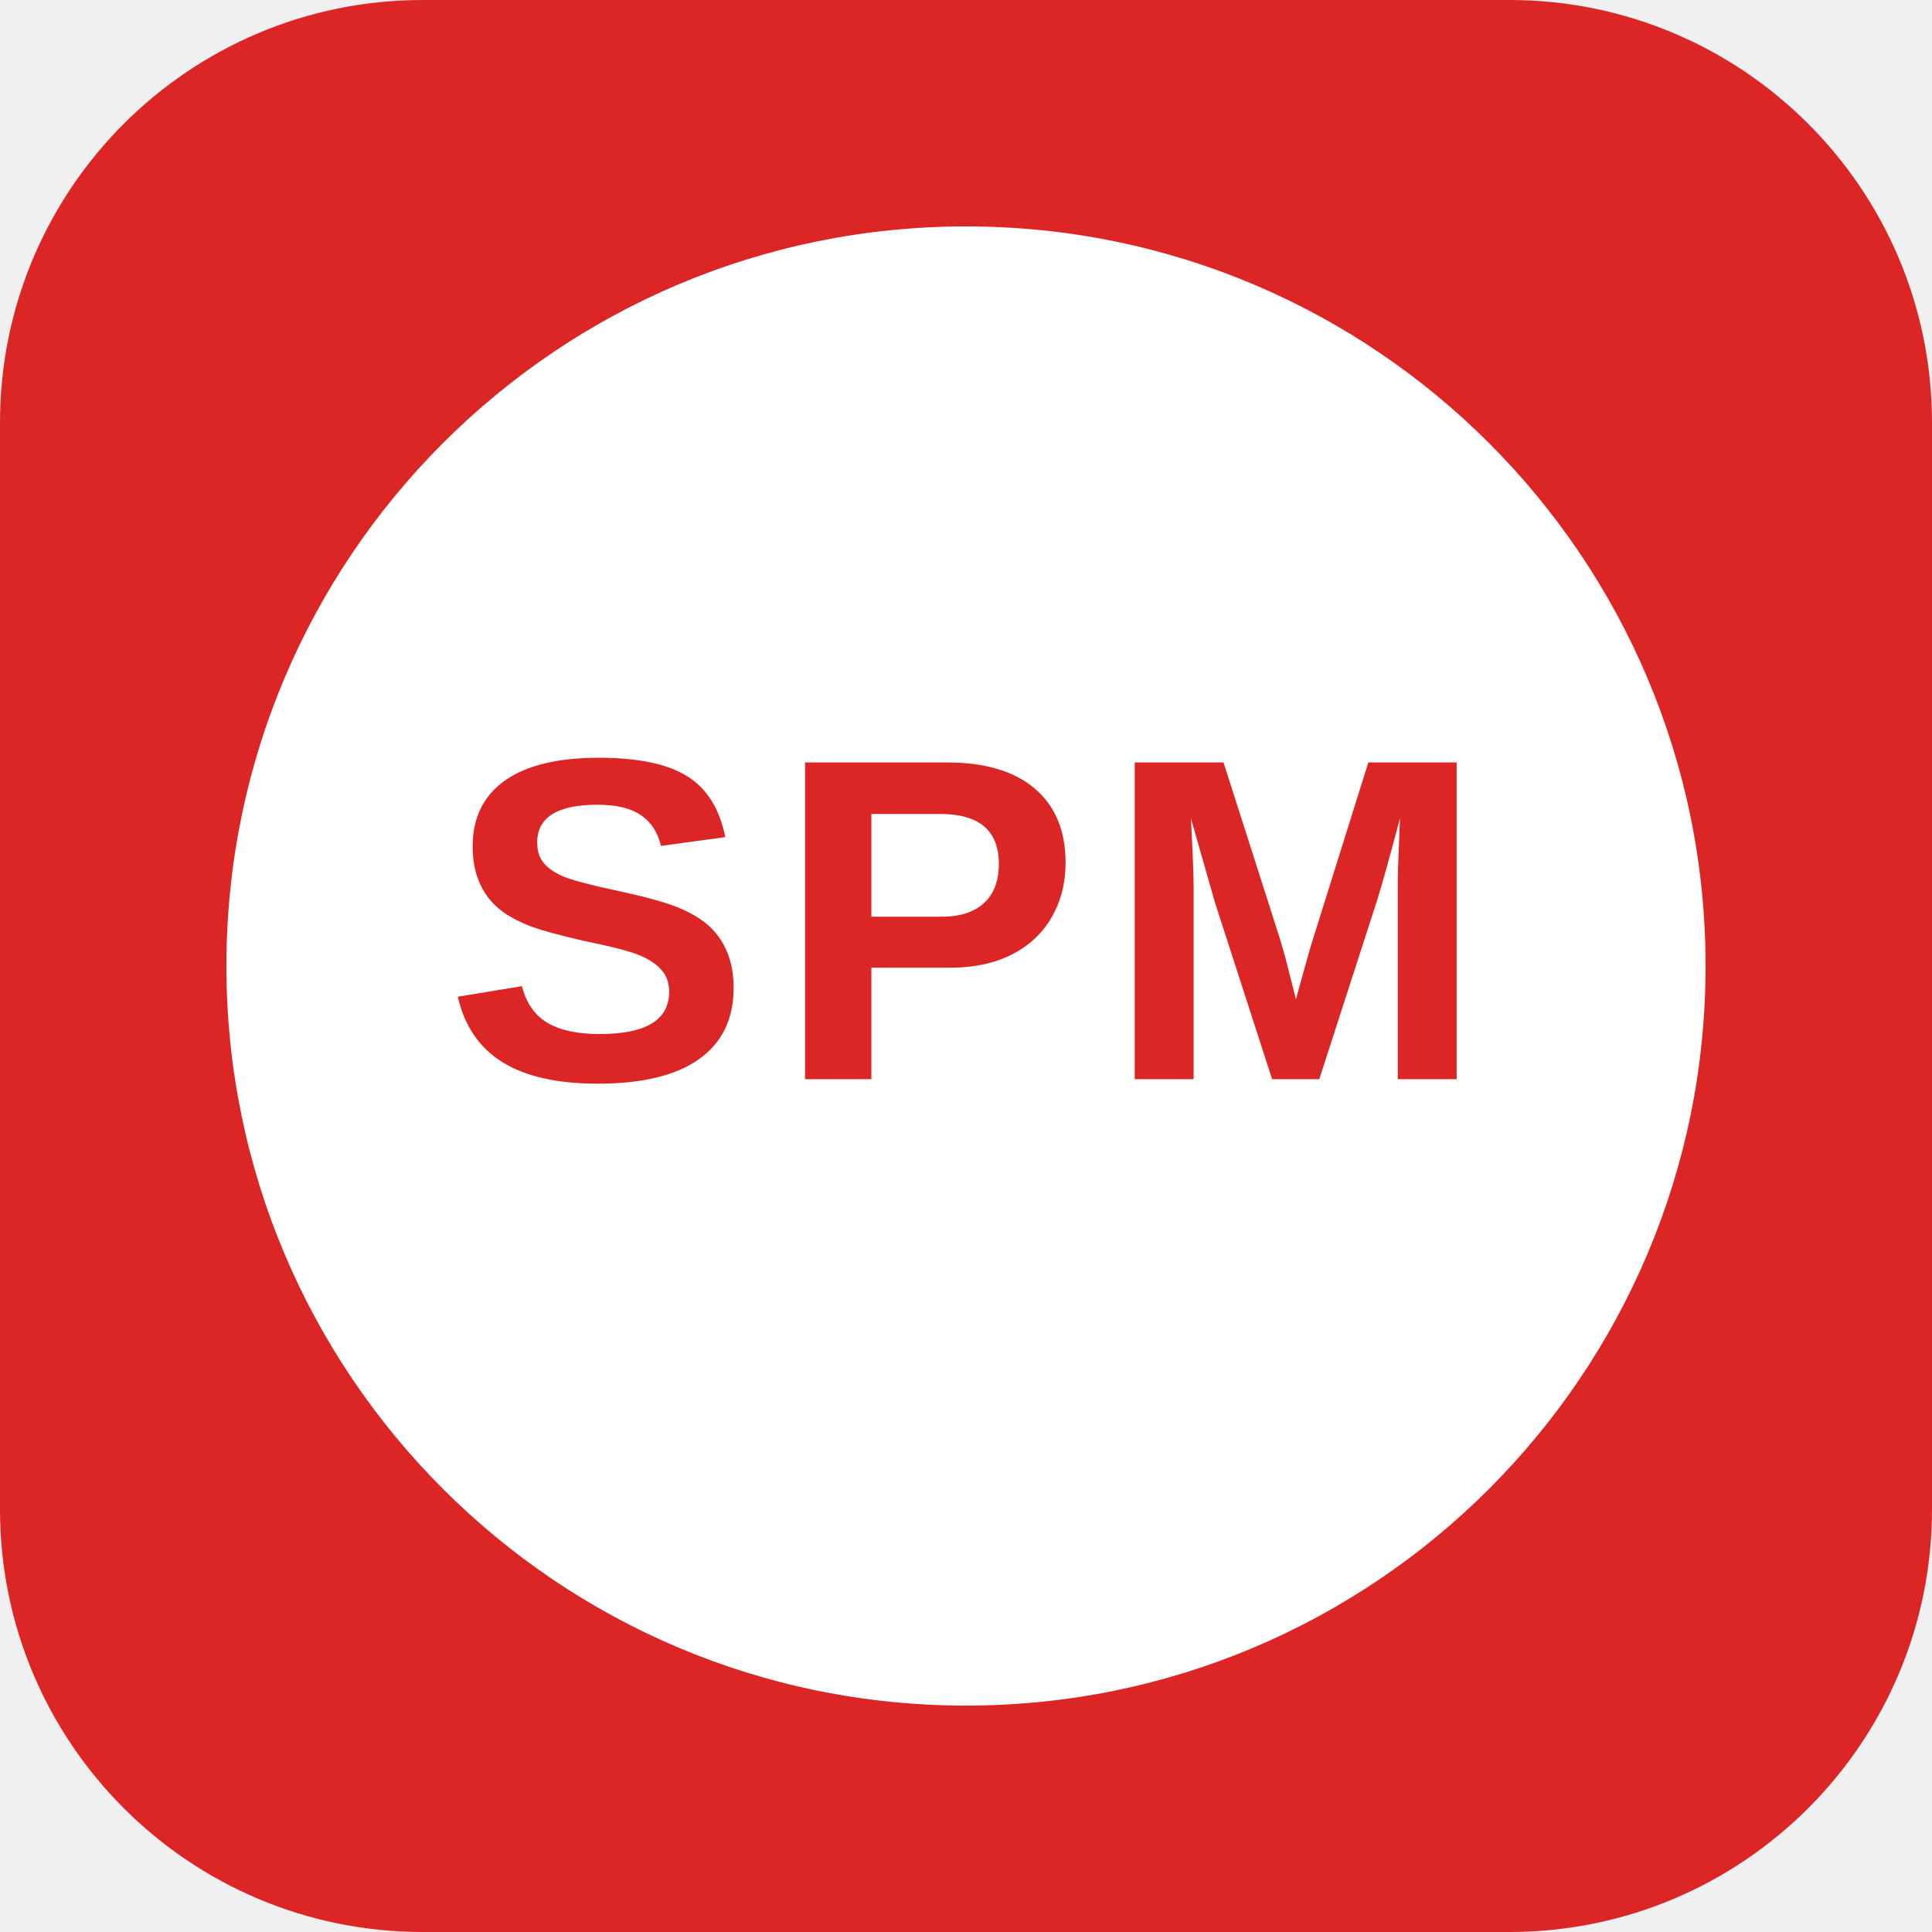
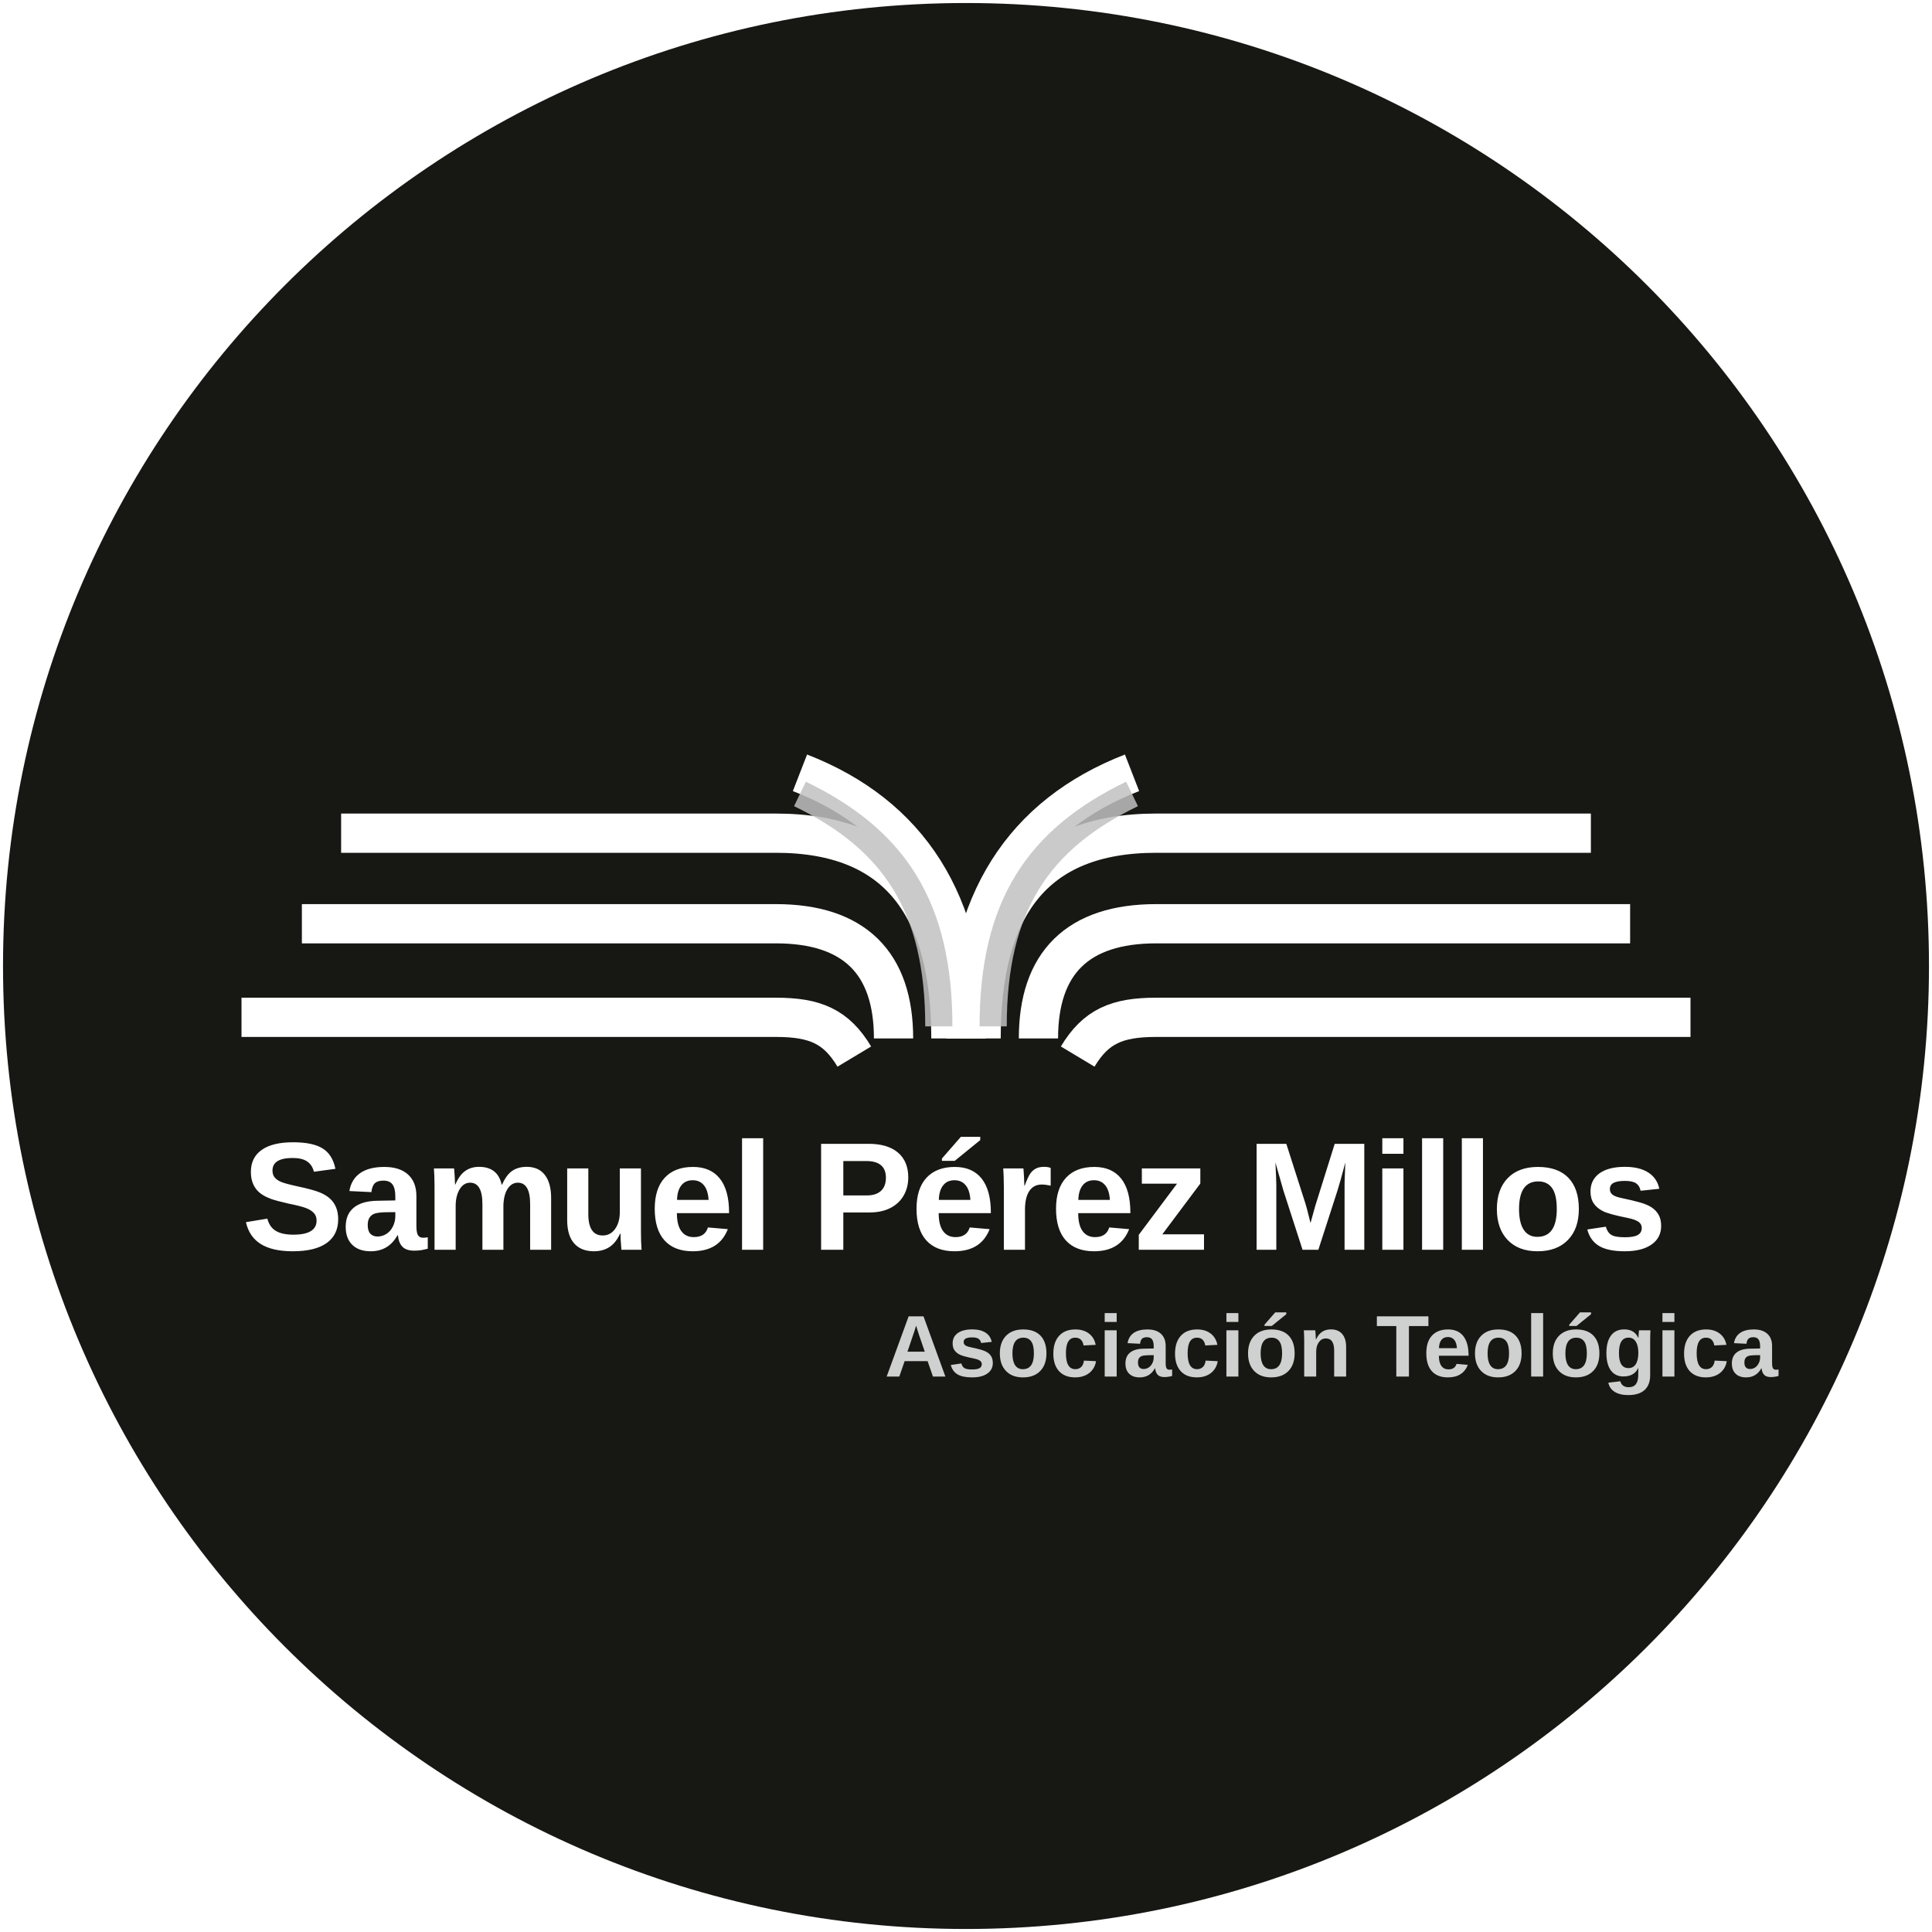
- <svg xmlns="http://www.w3.org/2000/svg" viewBox="0 0 512 512" role="img" aria-labelledby="title">
-   <rect width="512" height="512" rx="112" fill="#dc2626" />
-   <circle cx="256" cy="256" r="196" fill="#fff" />
-   <text x="256" y="286" text-anchor="middle" font-family="Arial, Helvetica, sans-serif" font-size="122" font-weight="800" letter-spacing="6" fill="#dc2626">SPM</text>
+ <svg xmlns="http://www.w3.org/2000/svg" viewBox="0 0 640 640" role="img" aria-labelledby="title desc">
+   <rect width="640" height="640" fill="#ffffff" />
+   <circle cx="320" cy="320" r="319" fill="#171713" />
+   <g fill="none" stroke-linecap="butt" stroke-linejoin="round">
+     <path d="M113 276H257C298 276 315 301 315 344" stroke="#ffffff" stroke-width="13" />
+     <path d="M100 306H257C283 306 296 319 296 344" stroke="#ffffff" stroke-width="13" />
+     <path d="M80 337H257C270 337 277 340 283 350" stroke="#ffffff" stroke-width="13" />
+     <path d="M527 276H383C342 276 325 301 325 344" stroke="#ffffff" stroke-width="13" />
+     <path d="M540 306H383C357 306 344 319 344 344" stroke="#ffffff" stroke-width="13" />
+     <path d="M560 337H383C370 337 363 340 357 350" stroke="#ffffff" stroke-width="13" />
+     <path d="M320 344C320 299 301 270 265 256" stroke="#ffffff" stroke-width="13" />
+     <path d="M320 344C320 299 339 270 375 256" stroke="#ffffff" stroke-width="13" />
+     <path d="M329 340C329 300 344 278 375 263" stroke="#bfc1bf" stroke-width="9" opacity="0.85" />
+     <path d="M311 340C311 300 296 278 265 263" stroke="#bfc1bf" stroke-width="9" opacity="0.85" />
+   </g>
+   <text x="80" y="414" fill="#ffffff" font-family="Manrope, Arial, Helvetica, sans-serif" font-size="51" font-weight="700" letter-spacing="-1">Samuel Pérez Millos</text>
+   <text x="293" y="456" fill="#cfd0d0" font-family="Manrope, Arial, Helvetica, sans-serif" font-size="29" font-weight="700">Asociación Teológica</text>
</svg>
